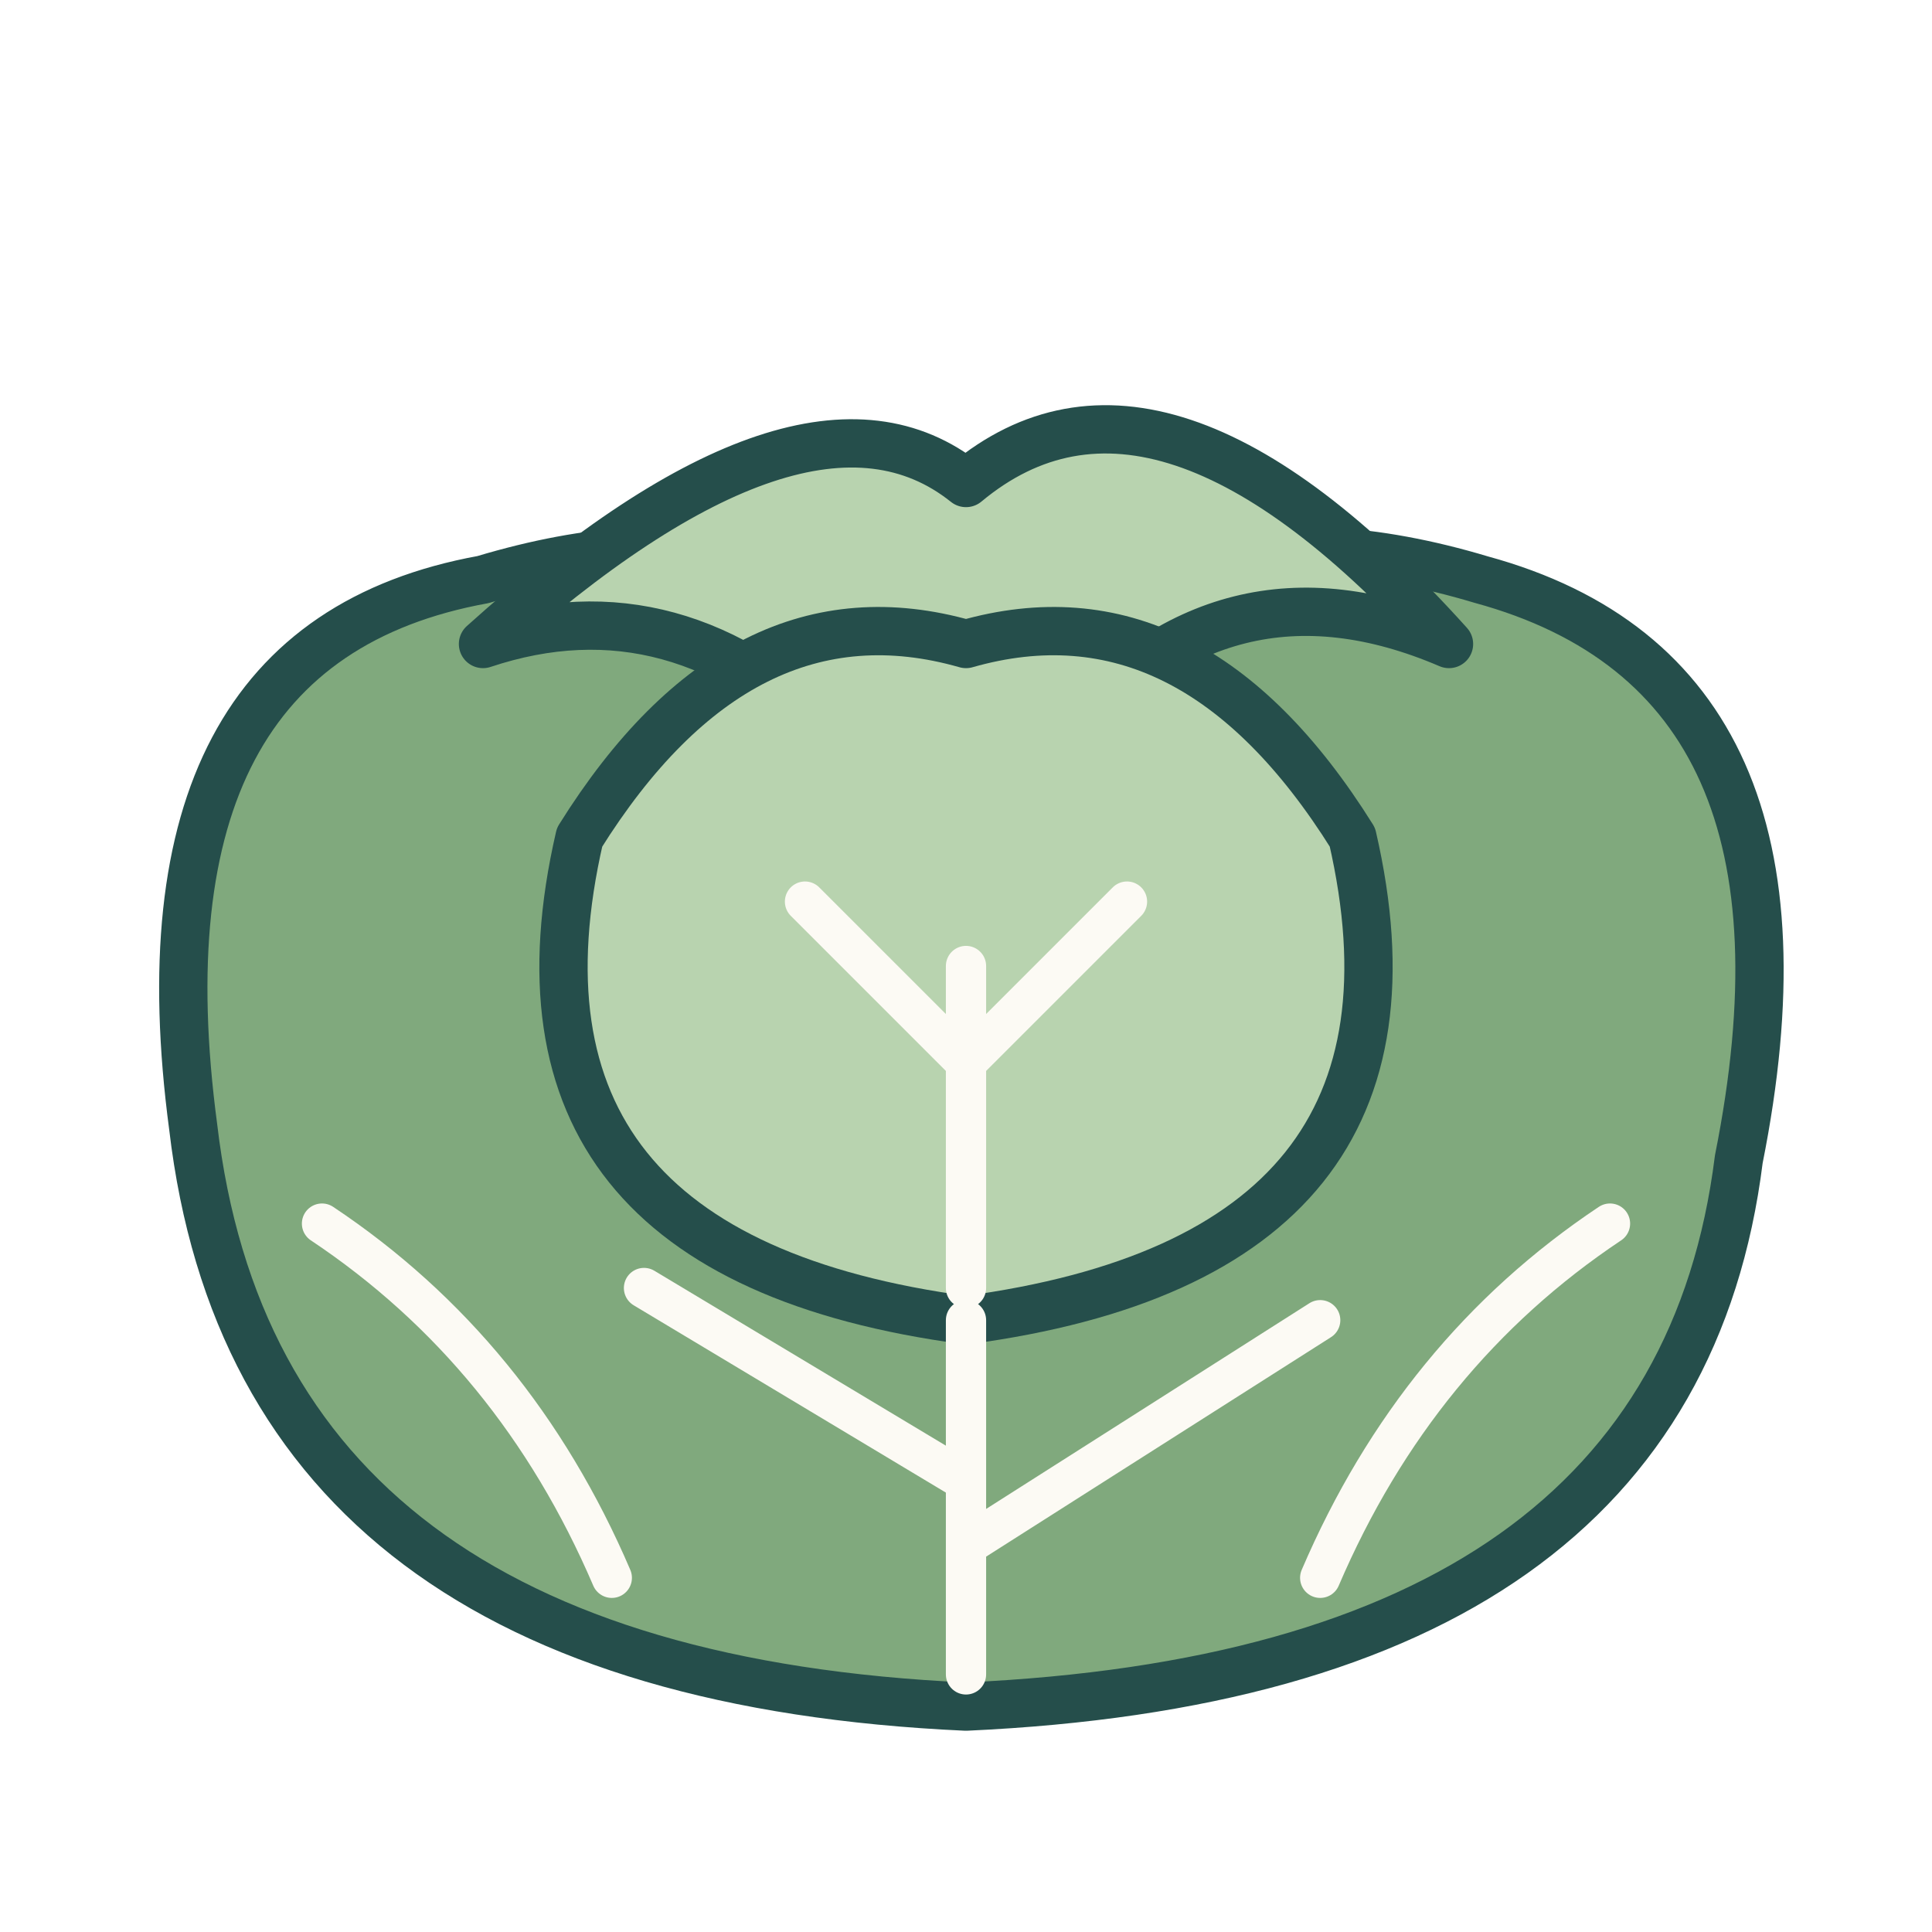
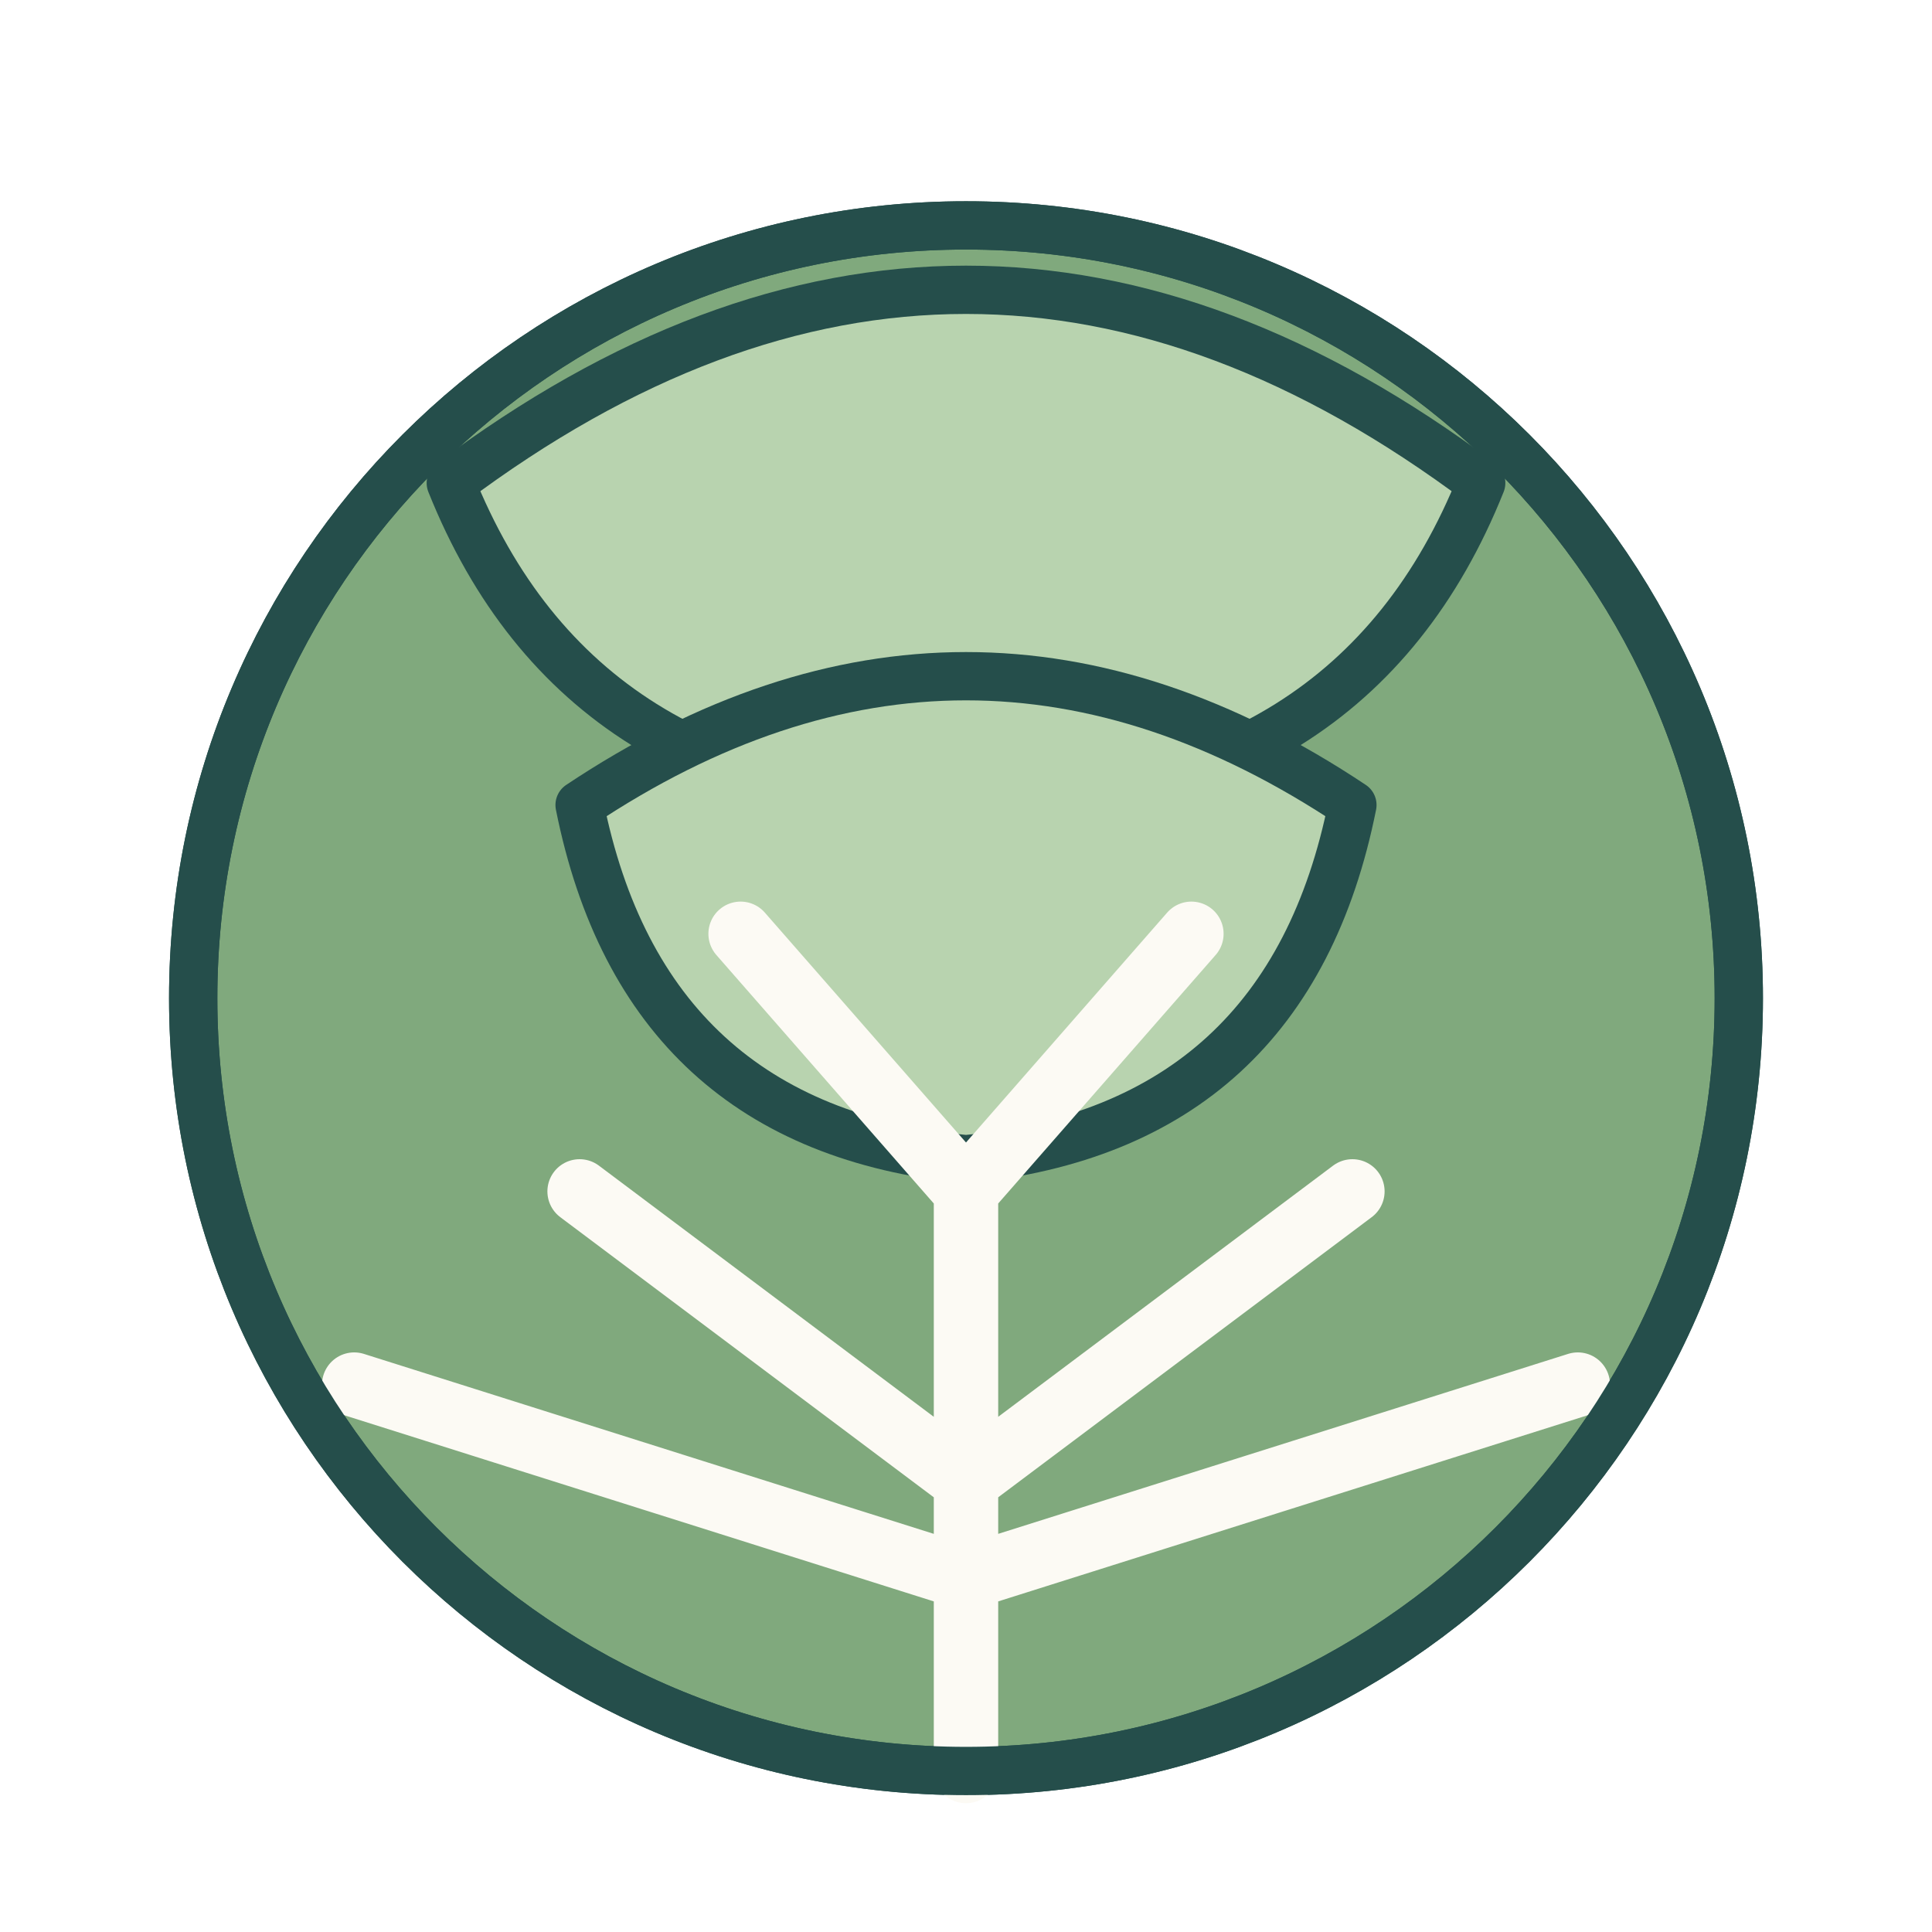
<svg xmlns="http://www.w3.org/2000/svg" viewBox="0 0 120 120">
  <g fill="none" stroke="#254E4B" stroke-width="3" stroke-linecap="round" stroke-linejoin="round">
-     <path d="M12 70Q8 40 30 36Q50 30 60 44Q72 30 92 36Q114 42 108 72Q104 104 60 106Q16 104 12 70Z" fill="#80A97D" />
-     <path d="M30 40Q50 22 60 30Q72 20 90 40Q76 34 66 46Q60 38 52 46Q42 36 30 40Z" fill="#B8D3AF" />
-     <path d="M36 52Q46 36 60 40Q74 36 84 52Q90 78 60 82Q30 78 36 52Z" fill="#B8D3AF" />
-     <path d="M60 104V82M60 92L40 80M60 96L82 82M20 76Q32 84 38 98M100 76Q88 84 82 98M60 60V80M60 66L50 56M60 66L70 56" stroke="#FCFAF4" stroke-width="2.5" />
+     <circle cx="60" cy="62" r="48" fill="#80A97D" />
+     <path d="M28 30Q60 6 92 30Q84 50 60 50Q36 50 28 30Z" fill="#B8D3AF" />
+     <path d="M36 50Q60 34 84 50Q80 70 60 72Q40 70 36 50Z" fill="#B8D3AF" />
+     <path d="M60 110V74M60 92L36 74M60 92L84 74M60 98L22 86M60 98L98 86M60 74L46 58M60 74L74 58" stroke="#FCFAF4" stroke-width="4" />
+     <circle cx="60" cy="62" r="48" />
  </g>
</svg>
